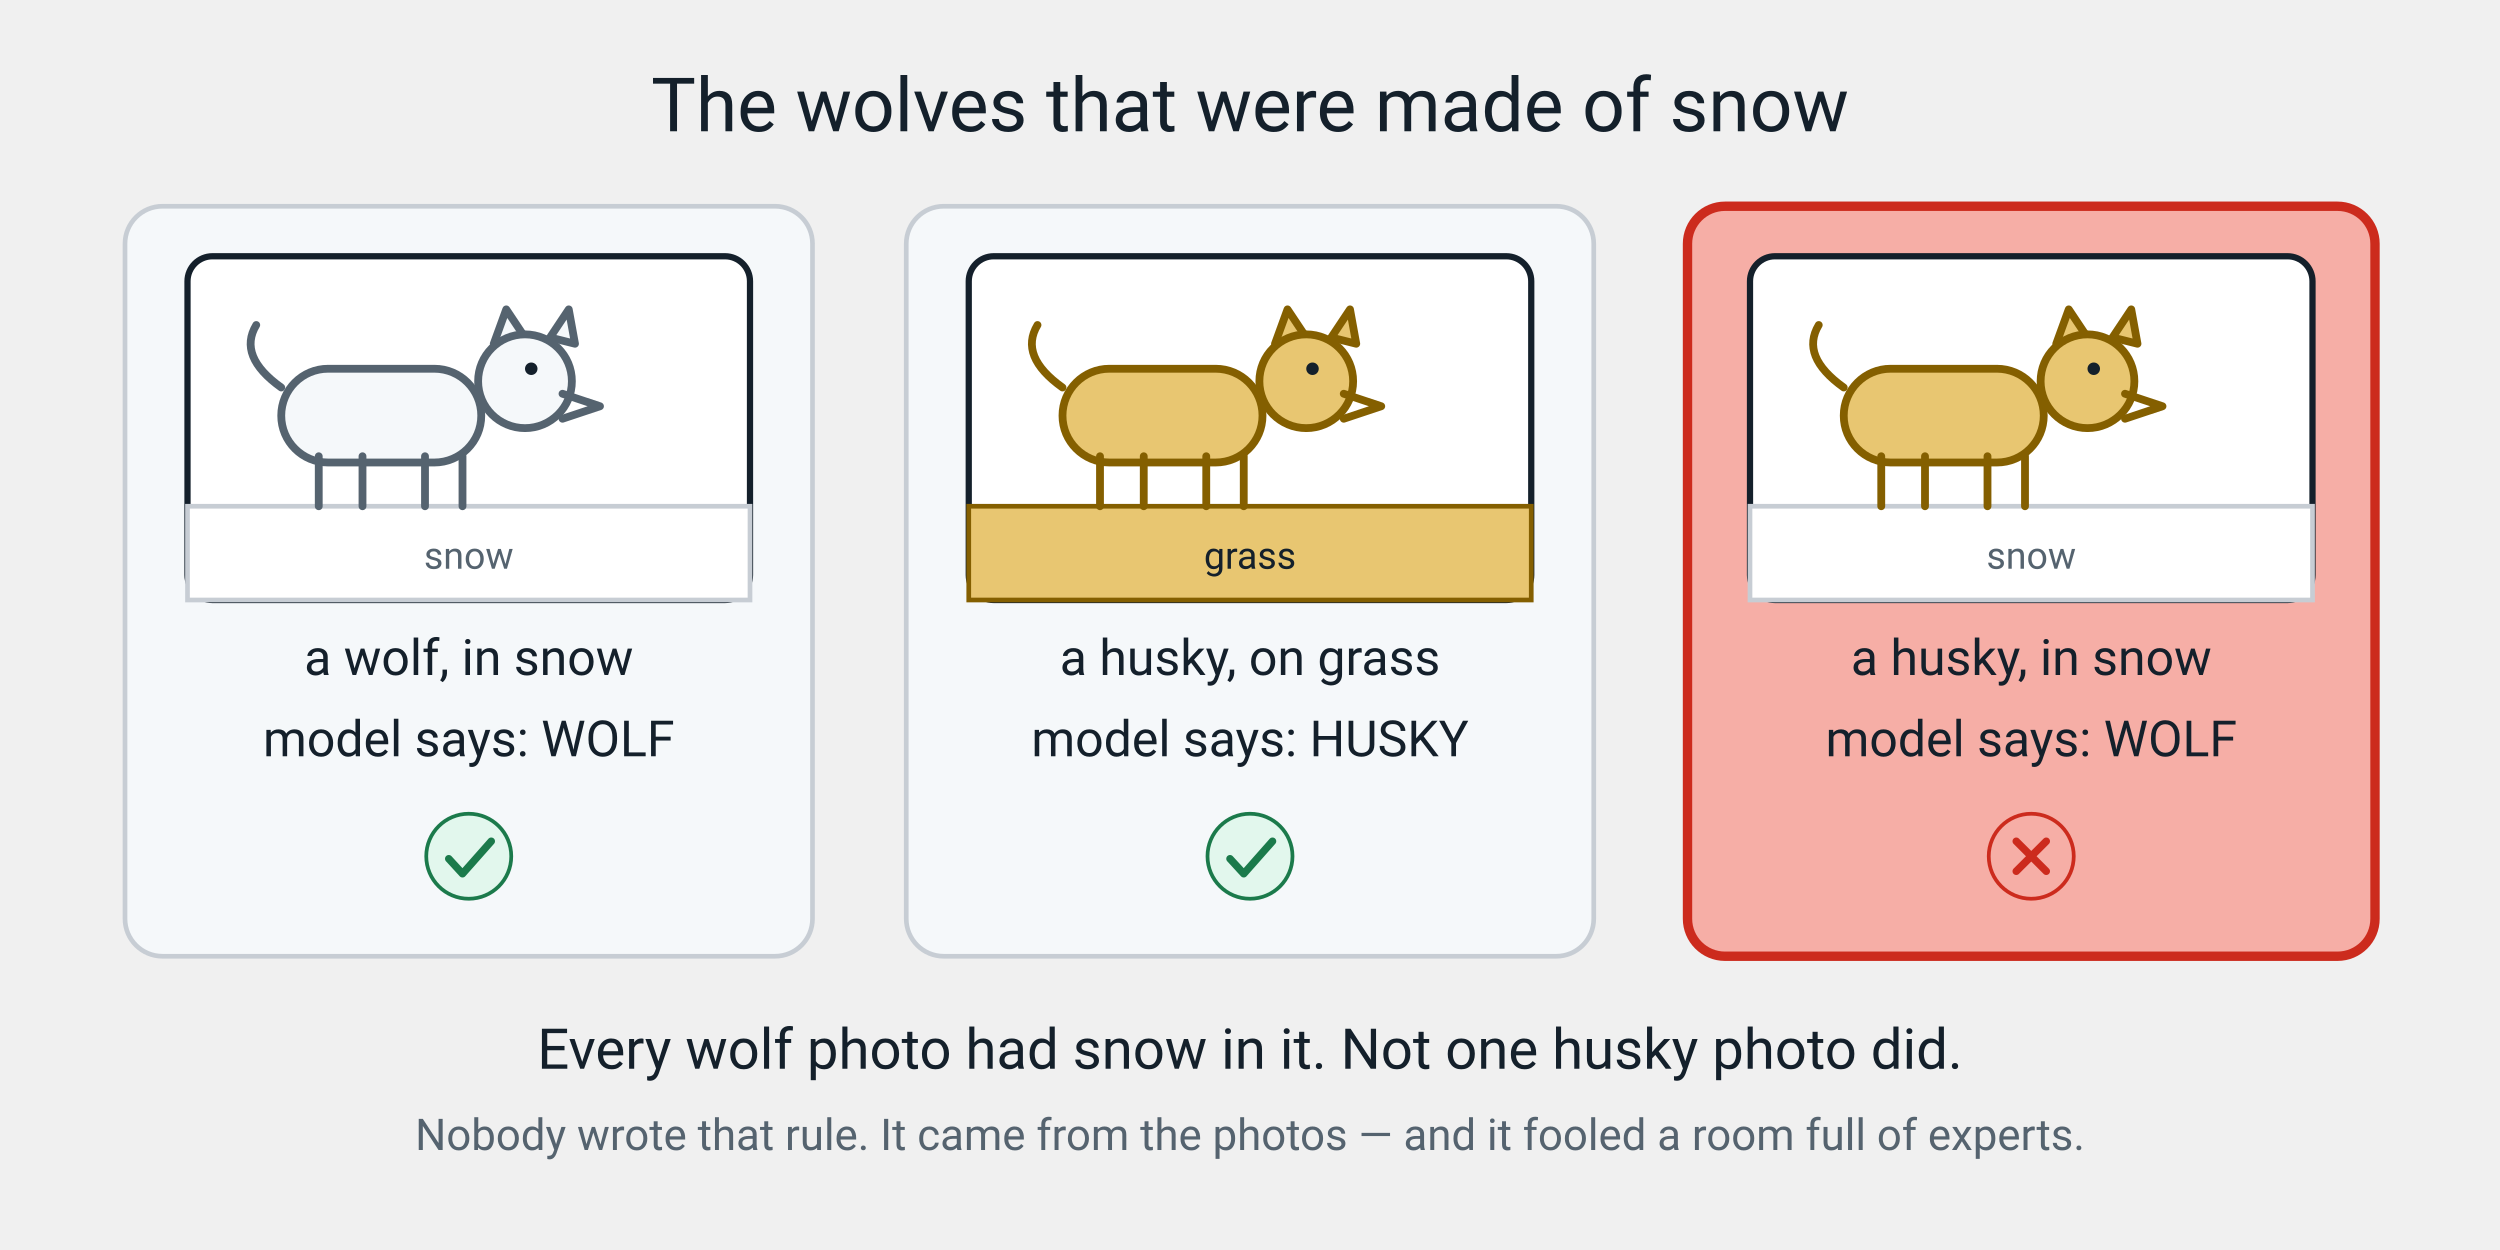
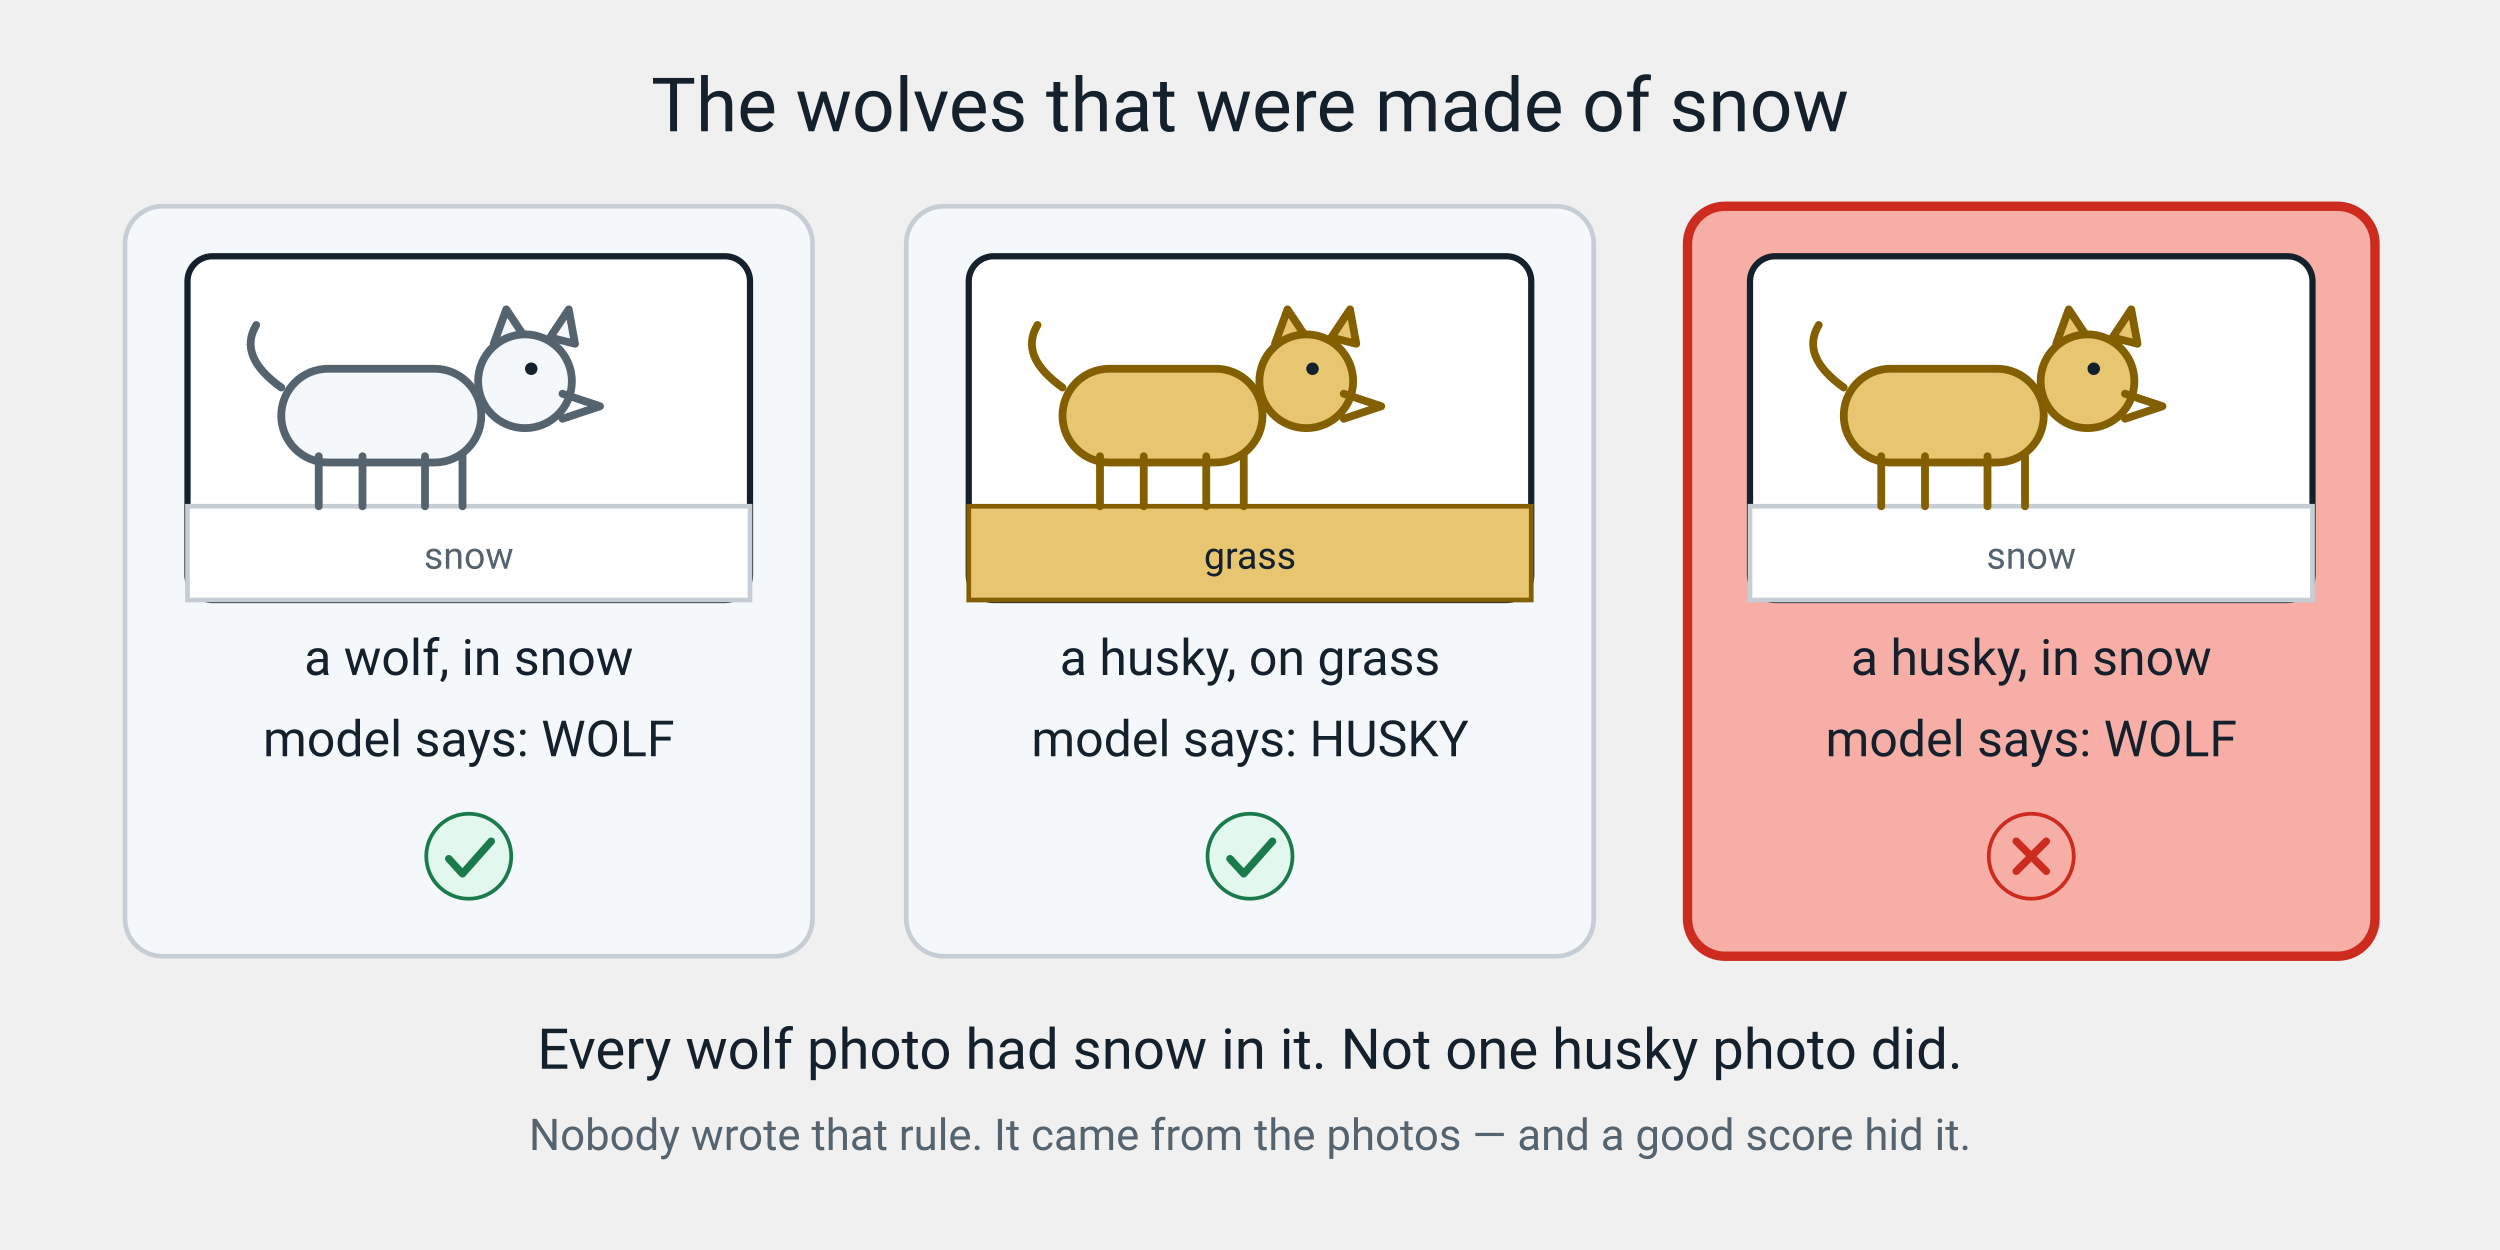
<svg xmlns="http://www.w3.org/2000/svg" viewBox="0 0 800 400" role="img">
  <g font-family="ui-sans-serif, system-ui, -apple-system, 'Segoe UI', Roboto, sans-serif">
    <text x="400" y="42" font-size="24" fill="#14202B" text-anchor="middle">The wolves that were made of snow</text>
    <rect x="40" y="66" width="220" height="240" rx="12" fill="#F5F8FA" stroke="#C7CDD4" stroke-width="1.5" stroke-linejoin="round" />
    <rect x="60" y="82" width="180" height="110" rx="8" fill="#FFFFFF" stroke="#14202B" stroke-width="2" stroke-linejoin="round" />
    <rect x="60" y="162" width="180" height="30" fill="#FFFFFF" stroke="#C7CDD4" stroke-width="1.5" />
    <text x="150" y="182" font-size="12" fill="#55636F" text-anchor="middle">snow</text>
    <g transform="translate(80,100)" stroke="#55636F" stroke-width="2.5" stroke-linejoin="round" stroke-linecap="round">
      <rect x="10" y="18" width="64" height="30" rx="15" fill="#F5F8FA" />
      <path d="M10 24 Q-4 14 2 4" fill="none" />
      <g stroke="none" fill="#F5F8FA" />
      <path d="M78 10 L82 -1 L88 8 Z" fill="#F5F8FA" />
      <path d="M96 8 L102 -1 L104 10 Z" fill="#F5F8FA" />
      <circle cx="88" cy="22" r="15" fill="#F5F8FA" />
      <path d="M100 26 L112 30 L100 34" fill="none" />
      <line x1="22" y1="46" x2="22" y2="62" />
      <line x1="36" y1="46" x2="36" y2="62" />
      <line x1="56" y1="46" x2="56" y2="62" />
      <line x1="68" y1="46" x2="68" y2="62" />
      <circle cx="90" cy="18" r="2" fill="#14202B" stroke="none" />
    </g>
    <text x="150" y="216" font-size="16" fill="#14202B" text-anchor="middle">a wolf, in snow</text>
    <text x="150" y="242" font-size="16" fill="#14202B" text-anchor="middle">model says: WOLF</text>
    <g transform="translate(130,254) scale(0.4)">
      <circle cx="50" cy="50" r="34" fill="#E2F7ED" stroke="#1B7A4B" stroke-width="3" />
      <polyline points="34,52 45,64 68,38" fill="none" stroke="#1B7A4B" stroke-width="6" stroke-linecap="round" stroke-linejoin="round" />
    </g>
    <rect x="290" y="66" width="220" height="240" rx="12" fill="#F5F8FA" stroke="#C7CDD4" stroke-width="1.5" stroke-linejoin="round" />
    <rect x="310" y="82" width="180" height="110" rx="8" fill="#FFFFFF" stroke="#14202B" stroke-width="2" stroke-linejoin="round" />
    <rect x="310" y="162" width="180" height="30" fill="#E8C671" stroke="#845F00" stroke-width="1.5" />
    <text x="400" y="182" font-size="12" fill="#14202B" text-anchor="middle">grass</text>
    <g transform="translate(330,100)" stroke="#845F00" stroke-width="2.5" stroke-linejoin="round" stroke-linecap="round">
      <rect x="10" y="18" width="64" height="30" rx="15" fill="#E8C671" />
      <path d="M10 24 Q-4 14 2 4" fill="none" />
      <path d="M78 10 L82 -1 L88 8 Z" fill="#E8C671" />
      <path d="M96 8 L102 -1 L104 10 Z" fill="#E8C671" />
      <circle cx="88" cy="22" r="15" fill="#E8C671" />
      <path d="M100 26 L112 30 L100 34" fill="none" />
      <line x1="22" y1="46" x2="22" y2="62" />
      <line x1="36" y1="46" x2="36" y2="62" />
      <line x1="56" y1="46" x2="56" y2="62" />
      <line x1="68" y1="46" x2="68" y2="62" />
      <circle cx="90" cy="18" r="2" fill="#14202B" stroke="none" />
    </g>
    <text x="400" y="216" font-size="16" fill="#14202B" text-anchor="middle">a husky, on grass</text>
    <text x="400" y="242" font-size="16" fill="#14202B" text-anchor="middle">model says: HUSKY</text>
    <g transform="translate(380,254) scale(0.4)">
      <circle cx="50" cy="50" r="34" fill="#E2F7ED" stroke="#1B7A4B" stroke-width="3" />
      <polyline points="34,52 45,64 68,38" fill="none" stroke="#1B7A4B" stroke-width="6" stroke-linecap="round" stroke-linejoin="round" />
    </g>
    <rect x="540" y="66" width="220" height="240" rx="12" fill="#F6AEA6" stroke="#CC2B1D" stroke-width="3" stroke-linejoin="round" />
    <rect x="560" y="82" width="180" height="110" rx="8" fill="#FFFFFF" stroke="#14202B" stroke-width="2" stroke-linejoin="round" />
    <rect x="560" y="162" width="180" height="30" fill="#FFFFFF" stroke="#C7CDD4" stroke-width="1.5" />
    <text x="650" y="182" font-size="12" fill="#55636F" text-anchor="middle">snow</text>
    <g transform="translate(580,100)" stroke="#845F00" stroke-width="2.5" stroke-linejoin="round" stroke-linecap="round">
      <rect x="10" y="18" width="64" height="30" rx="15" fill="#E8C671" />
      <path d="M10 24 Q-4 14 2 4" fill="none" />
      <path d="M78 10 L82 -1 L88 8 Z" fill="#E8C671" />
      <path d="M96 8 L102 -1 L104 10 Z" fill="#E8C671" />
      <circle cx="88" cy="22" r="15" fill="#E8C671" />
      <path d="M100 26 L112 30 L100 34" fill="none" />
      <line x1="22" y1="46" x2="22" y2="62" />
      <line x1="36" y1="46" x2="36" y2="62" />
      <line x1="56" y1="46" x2="56" y2="62" />
      <line x1="68" y1="46" x2="68" y2="62" />
      <circle cx="90" cy="18" r="2" fill="#14202B" stroke="none" />
    </g>
    <text x="650" y="216" font-size="16" fill="#14202B" text-anchor="middle">a husky, in snow</text>
    <text x="650" y="242" font-size="16" fill="#14202B" text-anchor="middle">model says: WOLF</text>
    <g transform="translate(630,254) scale(0.4)">
      <circle cx="50" cy="50" r="34" fill="#F6AEA6" stroke="#CC2B1D" stroke-width="3" />
      <g stroke="#CC2B1D" stroke-width="6" stroke-linecap="round">
        <line x1="38" y1="38" x2="62" y2="62" />
        <line x1="62" y1="38" x2="38" y2="62" />
      </g>
    </g>
    <text x="400" y="342" font-size="18" fill="#14202B" text-anchor="middle">Every wolf photo had snow in it. Not one husky photo did.</text>
-     <text x="400" y="368" font-size="14" fill="#55636F" text-anchor="middle">Nobody wrote that rule. It came from the photos — and it fooled a room full of experts.</text>
+     <text x="400" y="368" font-size="14" fill="#55636F" text-anchor="middle">Nobody wrote that rule. It came from the photos — and a good score hid it.</text>
  </g>
</svg>
